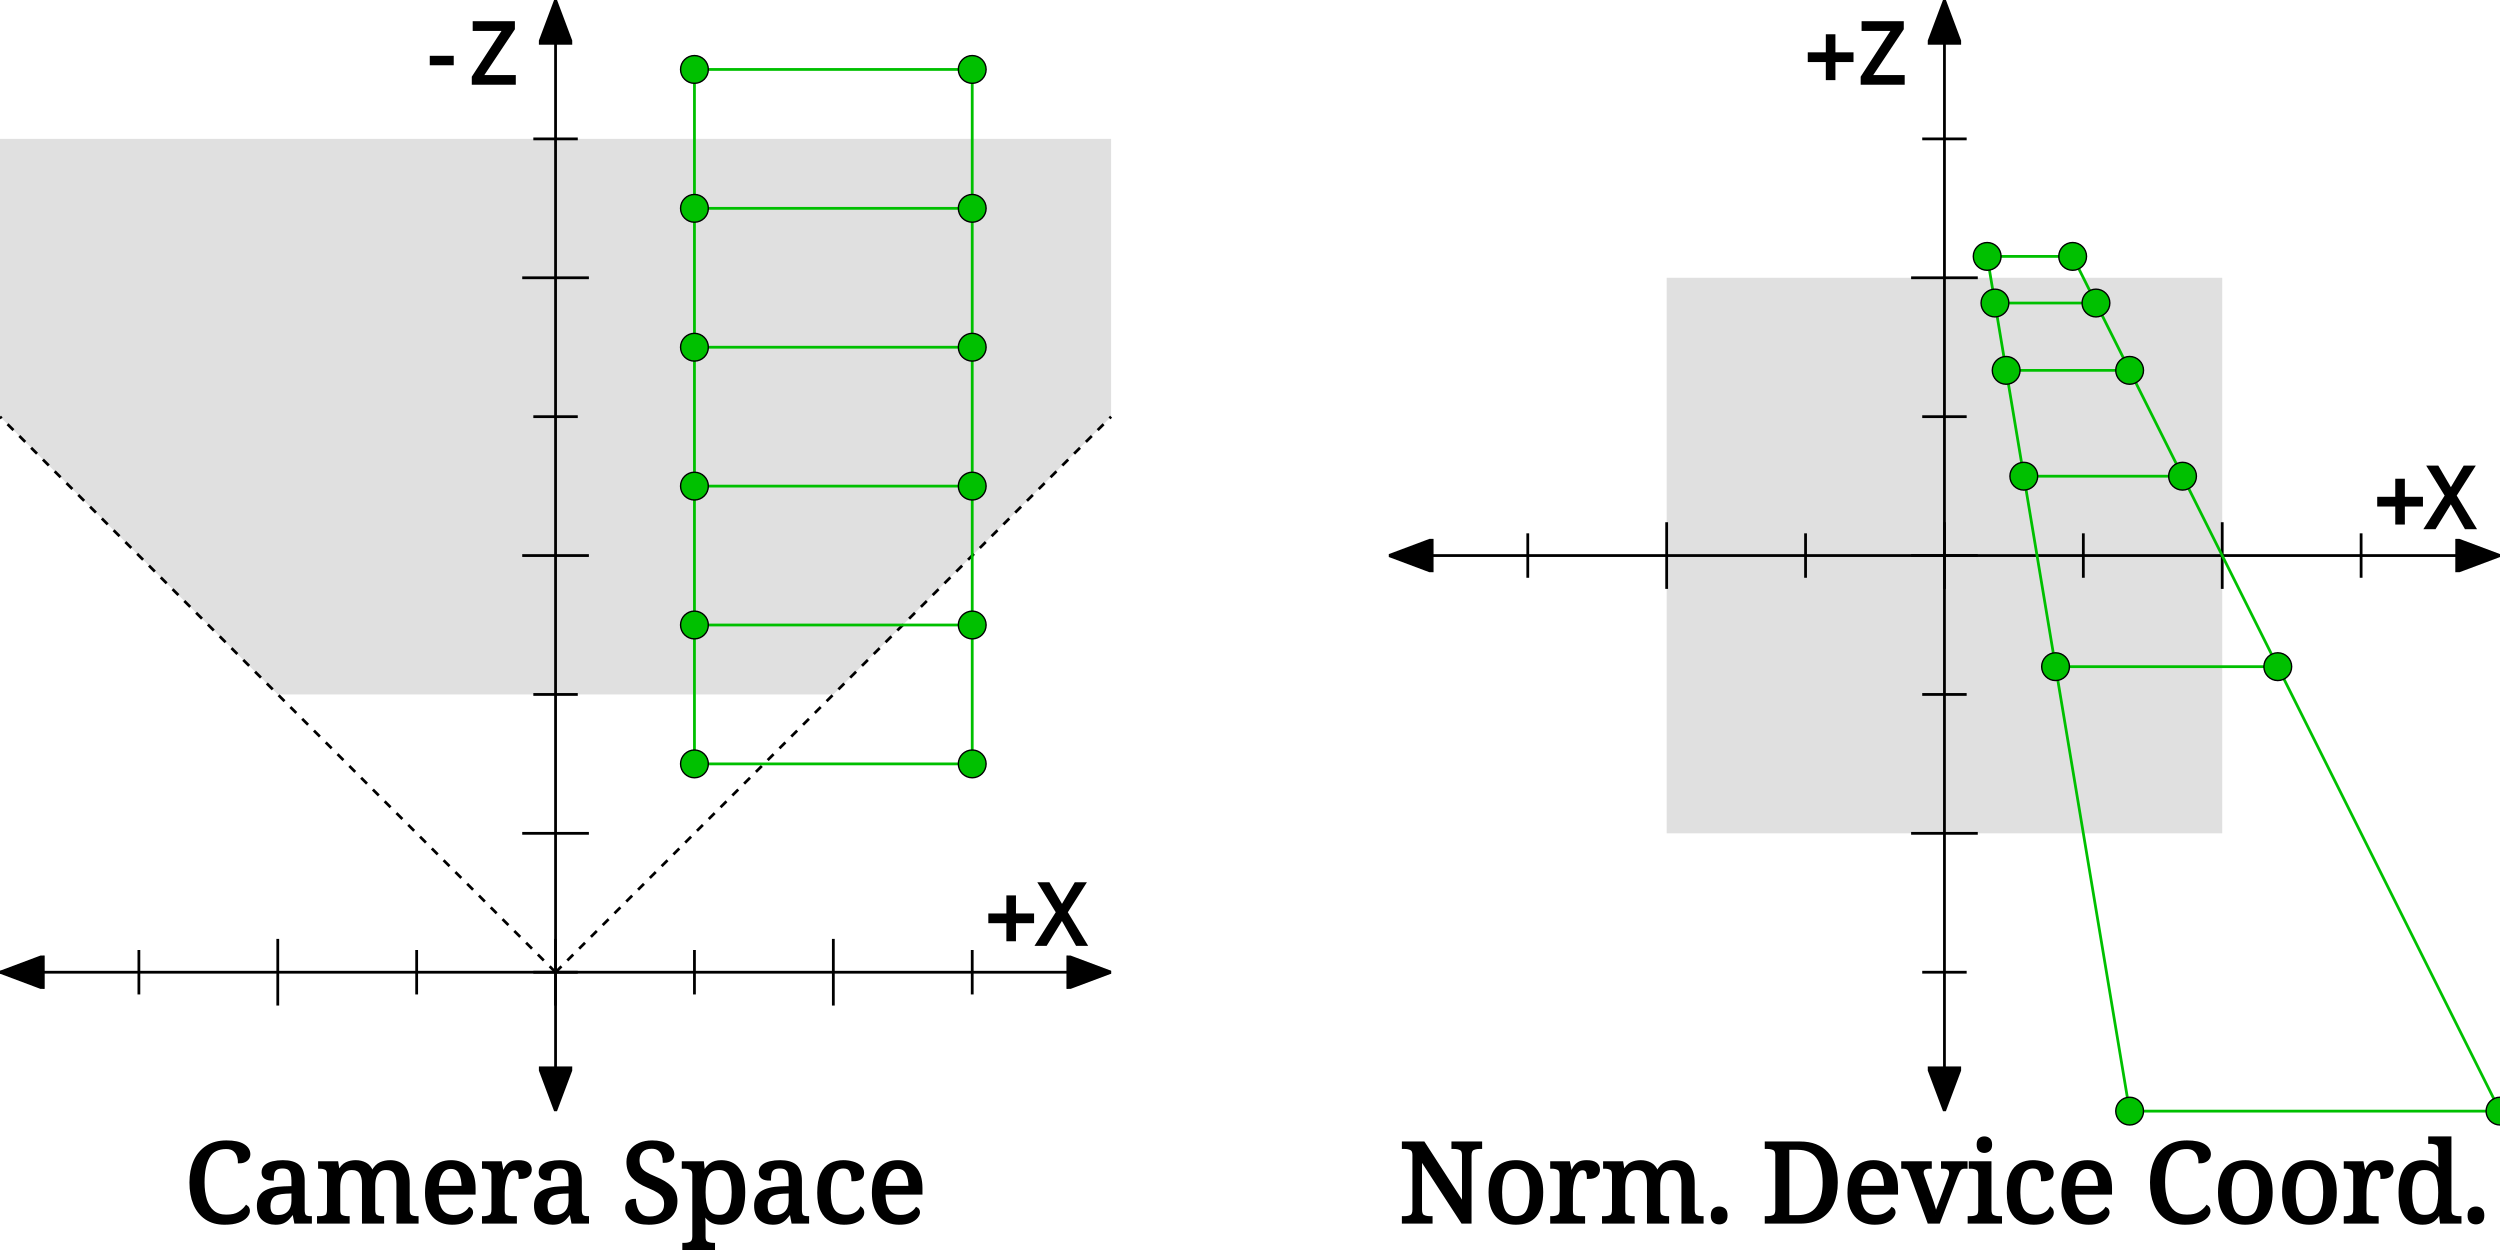
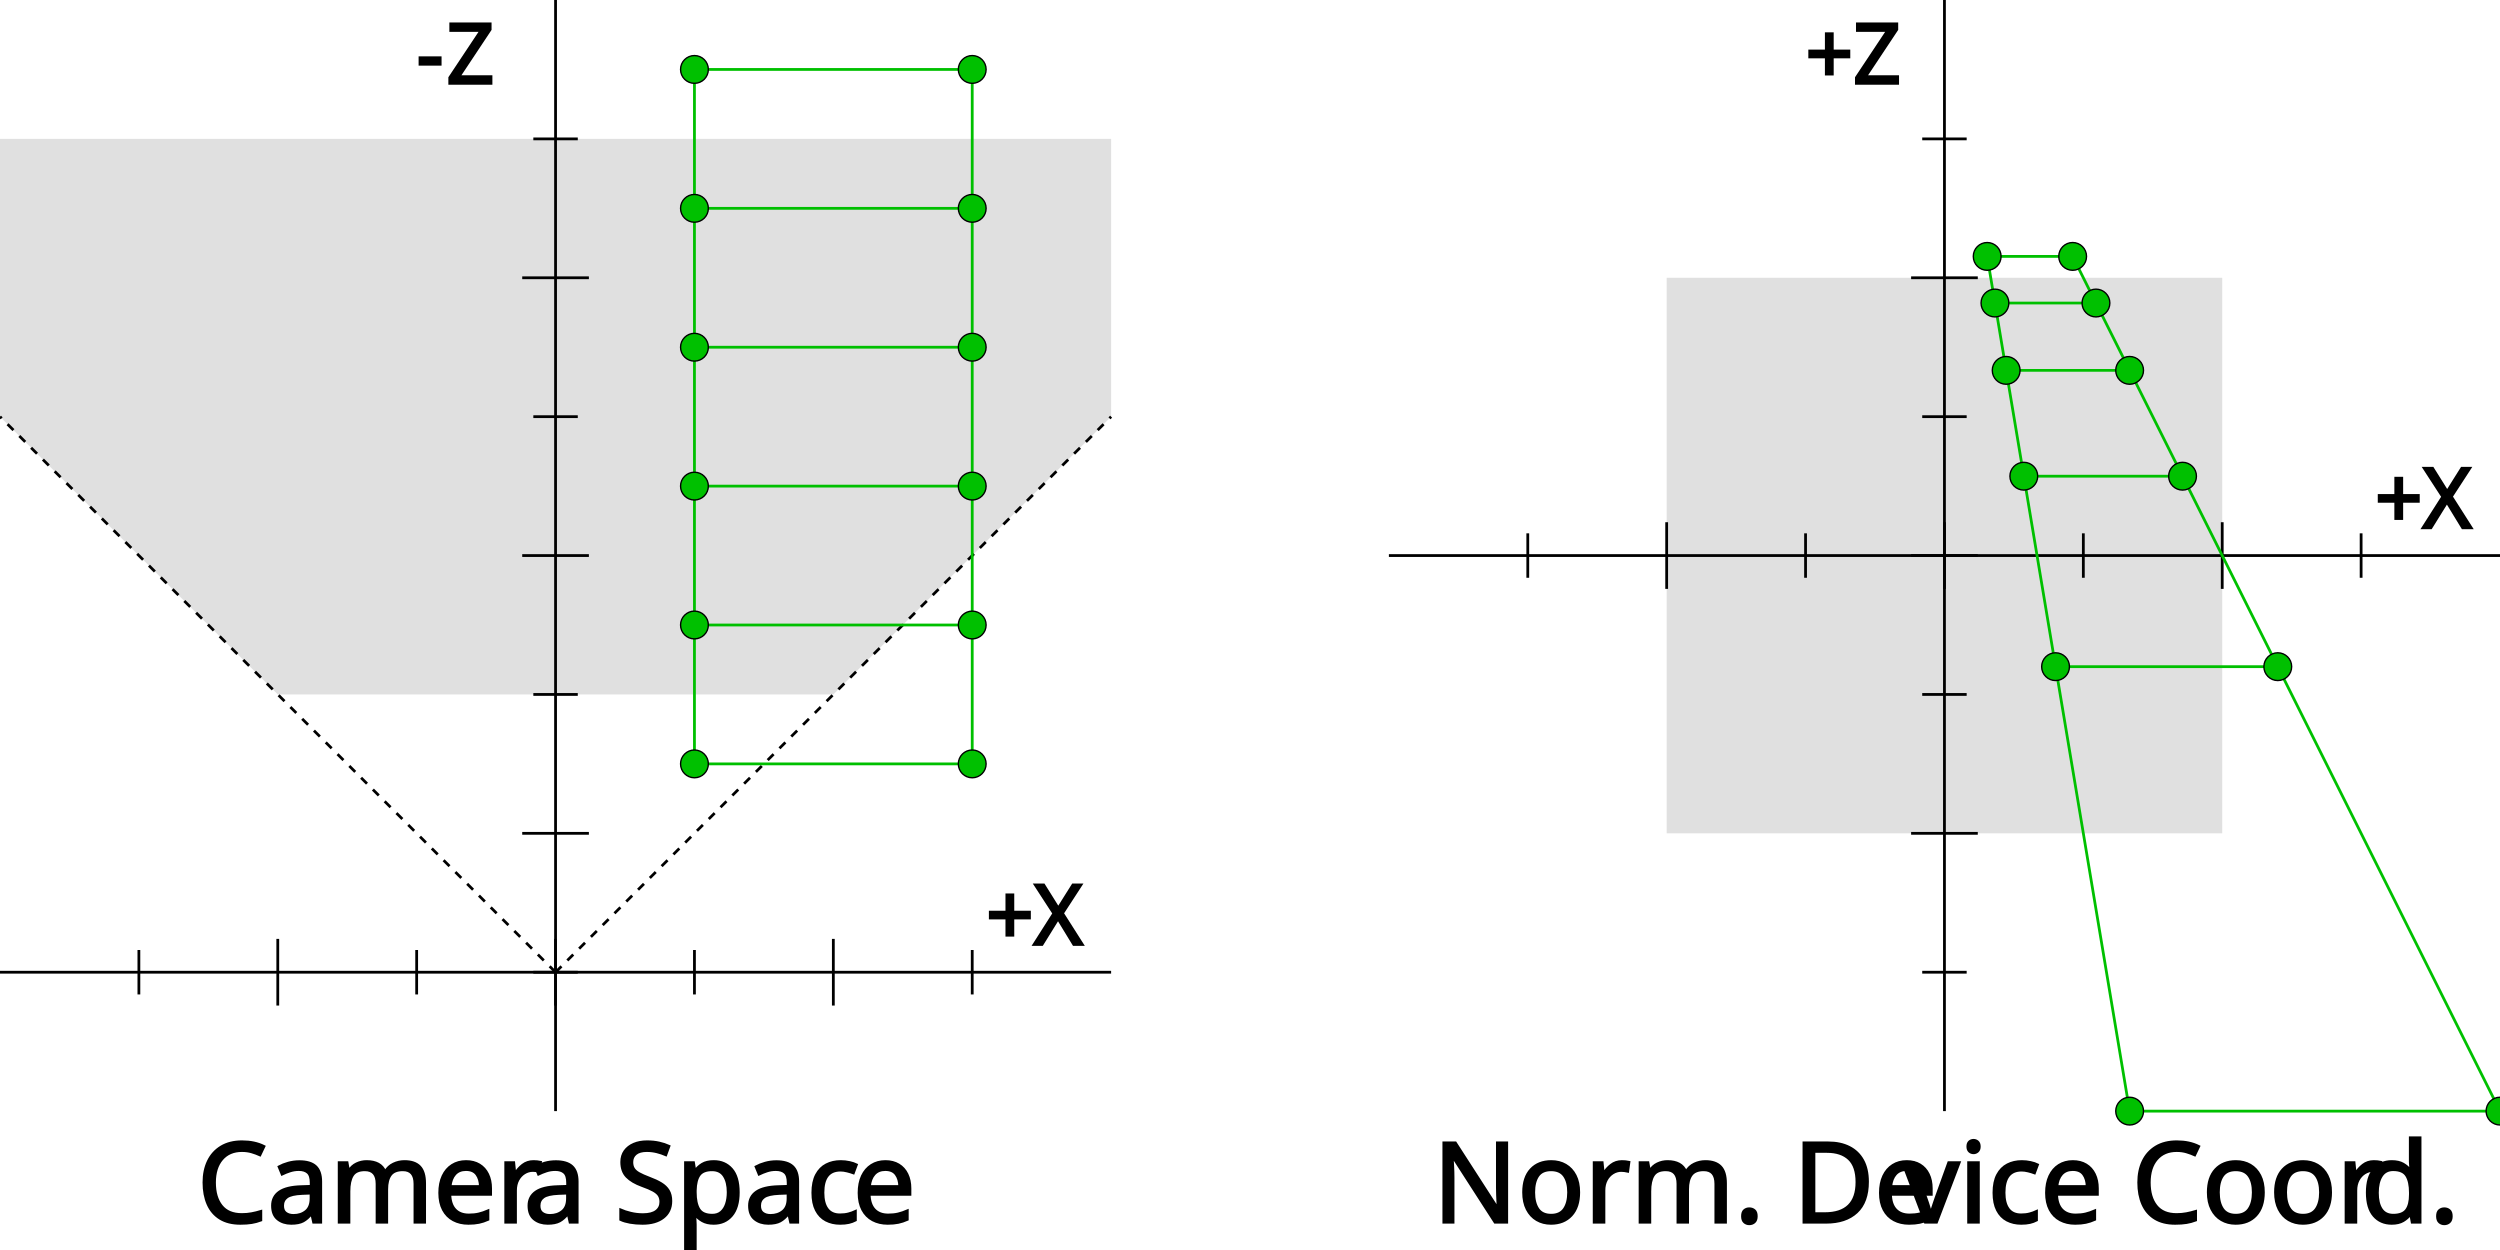
- <svg xmlns="http://www.w3.org/2000/svg" version="1.1" height="450px" width="900px">
-   <style type="text/css">.wide_black
- {
- 	stroke-width: 3px;
- 	stroke: black;
- }
- 
- .arrow_ended
- {
- 	marker-end: url(#arrow);
- }
- 
- .axis_label
- {
- 	font-size: 30px;
- 	stroke: black;
- 	font-family: monospace;
- }
- 
- .fill_frustum
- {
- 	fill: #E0E0E0;
- }
- 
- .pointed
- {
- 	marker: url(#point);
- }
- 
- .fill_black
- {
- 	fill: black;
- }
- 
- .image_label
- {
- 	font-size: 40px;
- 	stroke: black;
- 	text-anchor: middle;
- 	font-family: serif;
- }
- 
- .object_lines
- {
- 	stroke: #00C000;
- 	stroke-width: 1px;
- 	fill: none;
- }
- 
- .double_arrowheaded
- {
- 	marker-end: url(#arrow);
- 	marker-start: url(#arrow);
- }
- 
- .text
- {
- 	font-size: 30px;
- 	font-family: monospace;
- }
- 
- .fill_none
- {
- 	fill: none;
- }
- 
- .arrows
- {
- 	marker-end: url(#arrow);
- 	marker-mid: url(#arrow);
- }
- 
- .stroke_none
- {
- 	stroke: none;
- }
- 
- .black
- {
- 	stroke-width: 1px;
- 	stroke: black;
- }
- 
- .object_circles
- {
- 	stroke: black;
- 	stroke-width: 0.5px;
- 	fill: #00C000;
- }
- 
- .radial_eye
- {
- 	stroke-dasharray: 3,3;
- 	stroke: black;
- }</style>
-   <defs>
-     <marker markerWidth="10" markerHeight="10" refX="5" refY="5" markerUnits="userSpaceOnUse" orient="auto" id="point">
-       <circle r="5" cy="5" cx="5" class="fill_black black" />
-     </marker>
-     <marker markerWidth="16" markerHeight="12" refX="16" refY="6" markerUnits="userSpaceOnUse" orient="auto" id="arrow">
-       <path d="M 16 6 L 0 0 L 0 12 Z" class="fill_black black" />
-     </marker>
-   </defs>
-   <path d="M 100 250 L 300 250 L 400 150 L 400 50 L 0 50 L 0 150 Z" class="stroke_none fill_frustum" />
-   <rect y="100" x="600" height="200" width="200" class="stroke_none fill_frustum" />
-   <line x2="400" y2="150" y1="350" x1="200" class="radial_eye" />
-   <line x2="0" y2="150" y1="350" x1="200" class="radial_eye" />
-   <line x2="200" y2="0" y1="350" x1="200" class="black arrow_ended" />
-   <line x2="200" y2="400" y1="350" x1="200" class="black arrow_ended" />
-   <line x2="0" y2="350" y1="350" x1="200" class="black arrow_ended" />
-   <line x2="400" y2="350" y1="350" x1="200" class="black arrow_ended" />
-   <line x2="192" y2="50" y1="50" x1="208" class="black" />
-   <line x2="188" y2="100" y1="100" x1="212" class="black" />
-   <line x2="192" y2="150" y1="150" x1="208" class="black" />
-   <line x2="188" y2="200" y1="200" x1="212" class="black" />
-   <line x2="192" y2="250" y1="250" x1="208" class="black" />
-   <line x2="188" y2="300" y1="300" x1="212" class="black" />
-   <line x2="192" y2="350" y1="350" x1="208" class="black" />
-   <line x2="50" y2="342" y1="358" x1="50" class="black" />
-   <line x2="100" y2="338" y1="362" x1="100" class="black" />
-   <line x2="150" y2="342" y1="358" x1="150" class="black" />
-   <line x2="200" y2="338" y1="362" x1="200" class="black" />
-   <line x2="250" y2="342" y1="358" x1="250" class="black" />
-   <line x2="300" y2="338" y1="362" x1="300" class="black" />
-   <line x2="350" y2="342" y1="358" x1="350" class="black" />
-   <line x2="700" y2="400" y1="200" x1="700" class="black arrow_ended" />
-   <line x2="700" y2="0" y1="200" x1="700" class="black arrow_ended" />
-   <line x2="500" y2="200" y1="200" x1="700" class="black arrow_ended" />
-   <line x2="900" y2="200" y1="200" x1="700" class="black arrow_ended" />
-   <line x2="692" y2="350" y1="350" x1="708" class="black" />
-   <line x2="688" y2="300" y1="300" x1="712" class="black" />
-   <line x2="692" y2="250" y1="250" x1="708" class="black" />
-   <line x2="688" y2="200" y1="200" x1="712" class="black" />
-   <line x2="692" y2="150" y1="150" x1="708" class="black" />
-   <line x2="688" y2="100" y1="100" x1="712" class="black" />
-   <line x2="692" y2="50" y1="50" x1="708" class="black" />
-   <line x2="550" y2="208" y1="192" x1="550" class="black" />
-   <line x2="600" y2="212" y1="188" x1="600" class="black" />
-   <line x2="650" y2="208" y1="192" x1="650" class="black" />
-   <line x2="700" y2="212" y1="188" x1="700" class="black" />
-   <line x2="750" y2="208" y1="192" x1="750" class="black" />
-   <line x2="800" y2="212" y1="188" x1="800" class="black" />
-   <line x2="850" y2="208" y1="192" x1="850" class="black" />
-   <path d="M 350 225 L 350 275 L 250 275 L 250 225 M 350 175 L 350 225 L 250 225 L 250 175 M 350 125 L 350 175 L 250 175 L 250 125 M 350 75 L 350 125 L 250 125 L 250 75 M 350 25 L 350 75 L 250 75 L 250 25 Z" class="object_lines" />
-   <path d="M 820 240 L 900 400 L 766.667 400 L 740 240 M 785.714 171.429 L 820 240 L 740 240 L 728.571 171.429 M 766.667 133.333 L 785.714 171.429 L 728.571 171.429 L 722.222 133.333 M 754.545 109.091 L 766.667 133.333 L 722.222 133.333 L 718.182 109.091 M 746.154 92.308 L 754.545 109.091 L 718.182 109.091 L 715.385 92.308 Z" class="object_lines" />
-   <circle r="5" cy="275" cx="350" class="object_circles" />
-   <circle r="5" cy="400" cx="900" class="object_circles" />
-   <circle r="5" cy="275" cx="250" class="object_circles" />
-   <circle r="5" cy="400" cx="766.667" class="object_circles" />
-   <circle r="5" cy="225" cx="350" class="object_circles" />
-   <circle r="5" cy="240" cx="820" class="object_circles" />
-   <circle r="5" cy="225" cx="250" class="object_circles" />
-   <circle r="5" cy="240" cx="740" class="object_circles" />
-   <circle r="5" cy="175" cx="350" class="object_circles" />
-   <circle r="5" cy="171.429" cx="785.714" class="object_circles" />
-   <circle r="5" cy="175" cx="250" class="object_circles" />
-   <circle r="5" cy="171.429" cx="728.571" class="object_circles" />
-   <circle r="5" cy="125" cx="350" class="object_circles" />
-   <circle r="5" cy="133.333" cx="766.667" class="object_circles" />
-   <circle r="5" cy="125" cx="250" class="object_circles" />
-   <circle r="5" cy="133.333" cx="722.222" class="object_circles" />
-   <circle r="5" cy="75" cx="350" class="object_circles" />
-   <circle r="5" cy="109.091" cx="754.545" class="object_circles" />
-   <circle r="5" cy="75" cx="250" class="object_circles" />
-   <circle r="5" cy="109.091" cx="718.182" class="object_circles" />
-   <circle r="5" cy="25" cx="350" class="object_circles" />
-   <circle r="5" cy="92.308" cx="746.154" class="object_circles" />
-   <circle r="5" cy="25" cx="250" class="object_circles" />
-   <circle r="5" cy="92.308" cx="715.385" class="object_circles" />
-   <text y="340" x="355" class="axis_label">+X</text>
-   <text y="30" x="150" class="axis_label">-Z</text>
-   <text y="190" x="855" class="axis_label">+X</text>
-   <text y="30" x="650" class="axis_label">+Z</text>
-   <text y="440" x="200" class="image_label">Camera Space</text>
-   <text y="440" x="700" class="image_label">Norm. Device Coord.</text>
+ <svg xmlns="http://www.w3.org/2000/svg" width="3750px" height="1875px" version="1.1" xml:space="preserve" style="fill-rule:evenodd;clip-rule:evenodd;">
+   <path d="M416.667,1041.67l833.333,-0l416.667,-416.667l-0,-416.667l-1666.67,0l0,416.667l416.667,416.667Z" style="fill:#e0e0e0;fill-rule:nonzero;" />
+   <rect x="2500" y="416.667" width="833.333" height="833.333" style="fill:#e0e0e0;" />
+   <path d="M833.333,1458.33l833.334,-833.333" style="fill:none;fill-rule:nonzero;stroke:#000;stroke-width:4.17px;stroke-dasharray:12.5,12.5;" />
+   <path d="M833.333,1458.33l-833.333,-833.333" style="fill:none;fill-rule:nonzero;stroke:#000;stroke-width:4.17px;stroke-dasharray:12.5,12.5;" />
+   <path d="M833.333,1458.33l0,-1458.33" style="fill:none;fill-rule:nonzero;stroke:#000;stroke-width:4.17px;" />
+   <path d="M833.333,1458.33l0,208.334" style="fill:none;fill-rule:nonzero;stroke:#000;stroke-width:4.17px;" />
+   <path d="M833.333,1458.33l-833.333,0" style="fill:none;fill-rule:nonzero;stroke:#000;stroke-width:4.17px;" />
+   <path d="M833.333,1458.33l833.334,0" style="fill:none;fill-rule:nonzero;stroke:#000;stroke-width:4.17px;" />
+   <path d="M866.667,208.333l-66.667,0" style="fill:none;fill-rule:nonzero;stroke:#000;stroke-width:4.17px;" />
+   <path d="M883.333,416.667l-100,-0" style="fill:none;fill-rule:nonzero;stroke:#000;stroke-width:4.17px;" />
+   <path d="M866.667,625l-66.667,0" style="fill:none;fill-rule:nonzero;stroke:#000;stroke-width:4.17px;" />
+   <path d="M883.333,833.333l-100,0" style="fill:none;fill-rule:nonzero;stroke:#000;stroke-width:4.17px;" />
+   <path d="M866.667,1041.67l-66.667,-0" style="fill:none;fill-rule:nonzero;stroke:#000;stroke-width:4.17px;" />
+   <path d="M883.333,1250l-100,0" style="fill:none;fill-rule:nonzero;stroke:#000;stroke-width:4.17px;" />
+   <path d="M866.667,1458.33l-66.667,0" style="fill:none;fill-rule:nonzero;stroke:#000;stroke-width:4.17px;" />
+   <path d="M208.333,1491.67l0,-66.667" style="fill:none;fill-rule:nonzero;stroke:#000;stroke-width:4.17px;" />
+   <path d="M416.667,1508.33l-0,-100" style="fill:none;fill-rule:nonzero;stroke:#000;stroke-width:4.17px;" />
+   <path d="M625,1491.67l0,-66.667" style="fill:none;fill-rule:nonzero;stroke:#000;stroke-width:4.17px;" />
+   <path d="M833.333,1508.33l0,-100" style="fill:none;fill-rule:nonzero;stroke:#000;stroke-width:4.17px;" />
+   <path d="M1041.67,1491.67l-0,-66.667" style="fill:none;fill-rule:nonzero;stroke:#000;stroke-width:4.17px;" />
+   <path d="M1250,1508.33l0,-100" style="fill:none;fill-rule:nonzero;stroke:#000;stroke-width:4.17px;" />
+   <path d="M1458.33,1491.67l0,-66.667" style="fill:none;fill-rule:nonzero;stroke:#000;stroke-width:4.17px;" />
+   <path d="M2916.67,833.333l-0,833.334" style="fill:none;fill-rule:nonzero;stroke:#000;stroke-width:4.17px;" />
+   <path d="M2916.67,833.333l-0,-833.333" style="fill:none;fill-rule:nonzero;stroke:#000;stroke-width:4.17px;" />
+   <path d="M2916.67,833.333l-833.334,0" style="fill:none;fill-rule:nonzero;stroke:#000;stroke-width:4.17px;" />
+   <path d="M2916.67,833.333l833.333,0" style="fill:none;fill-rule:nonzero;stroke:#000;stroke-width:4.17px;" />
+   <path d="M2950,1458.33l-66.667,0" style="fill:none;fill-rule:nonzero;stroke:#000;stroke-width:4.17px;" />
+   <path d="M2966.67,1250l-100,0" style="fill:none;fill-rule:nonzero;stroke:#000;stroke-width:4.17px;" />
+   <path d="M2950,1041.67l-66.667,-0" style="fill:none;fill-rule:nonzero;stroke:#000;stroke-width:4.17px;" />
+   <path d="M2966.67,833.333l-100,0" style="fill:none;fill-rule:nonzero;stroke:#000;stroke-width:4.17px;" />
+   <path d="M2950,625l-66.667,0" style="fill:none;fill-rule:nonzero;stroke:#000;stroke-width:4.17px;" />
+   <path d="M2966.67,416.667l-100,-0" style="fill:none;fill-rule:nonzero;stroke:#000;stroke-width:4.17px;" />
+   <path d="M2950,208.333l-66.667,0" style="fill:none;fill-rule:nonzero;stroke:#000;stroke-width:4.17px;" />
+   <path d="M2291.67,800l-0,66.667" style="fill:none;fill-rule:nonzero;stroke:#000;stroke-width:4.17px;" />
+   <path d="M2500,783.333l0,100" style="fill:none;fill-rule:nonzero;stroke:#000;stroke-width:4.17px;" />
+   <path d="M2708.33,800l0,66.667" style="fill:none;fill-rule:nonzero;stroke:#000;stroke-width:4.17px;" />
+   <path d="M2916.67,783.333l-0,100" style="fill:none;fill-rule:nonzero;stroke:#000;stroke-width:4.17px;" />
+   <path d="M3125,800l0,66.667" style="fill:none;fill-rule:nonzero;stroke:#000;stroke-width:4.17px;" />
+   <path d="M3333.33,783.333l0,100" style="fill:none;fill-rule:nonzero;stroke:#000;stroke-width:4.17px;" />
+   <path d="M3541.67,800l-0,66.667" style="fill:none;fill-rule:nonzero;stroke:#000;stroke-width:4.17px;" />
+   <path d="M1458.33,937.5l0,208.333l-416.666,0l-0,-208.333m416.666,-208.333l0,208.333l-416.666,0l-0,-208.333m416.666,-208.334l0,208.334l-416.666,-0l-0,-208.334m416.666,-208.333l0,208.333l-416.666,0l-0,-208.333m416.666,-208.333l0,208.333l-416.666,-0l-0,-208.333l416.666,-0Z" style="fill:none;fill-rule:nonzero;stroke:#00c000;stroke-width:4.17px;" />
+   <path d="M3416.67,1000l333.333,666.667l-555.556,-0l-111.111,-666.667m190.477,-285.714l142.857,285.714l-333.334,0l-47.619,-285.714m158.73,-158.73l79.366,158.73l-238.096,-0l-26.455,-158.73m134.68,-101.011l50.505,101.011l-185.185,-0l-16.835,-101.011m116.55,-69.93l34.965,69.93l-151.515,0l-11.655,-69.93l128.205,0Z" style="fill:none;fill-rule:nonzero;stroke:#00c000;stroke-width:4.17px;" />
+   <circle cx="1458.33" cy="1145.83" r="20.833" style="fill:#00c000;stroke:#000;stroke-width:2.08px;" />
+   <circle cx="3750" cy="1666.67" r="20.833" style="fill:#00c000;stroke:#000;stroke-width:2.08px;" />
+   <circle cx="1041.67" cy="1145.83" r="20.833" style="fill:#00c000;stroke:#000;stroke-width:2.08px;" />
+   <circle cx="3194.44" cy="1666.67" r="20.833" style="fill:#00c000;stroke:#000;stroke-width:2.08px;" />
+   <circle cx="1458.33" cy="937.5" r="20.833" style="fill:#00c000;stroke:#000;stroke-width:2.08px;" />
+   <circle cx="3416.67" cy="1000" r="20.833" style="fill:#00c000;stroke:#000;stroke-width:2.08px;" />
+   <circle cx="1041.67" cy="937.5" r="20.833" style="fill:#00c000;stroke:#000;stroke-width:2.08px;" />
+   <circle cx="3083.33" cy="1000" r="20.833" style="fill:#00c000;stroke:#000;stroke-width:2.08px;" />
+   <circle cx="1458.33" cy="729.167" r="20.833" style="fill:#00c000;stroke:#000;stroke-width:2.08px;" />
+   <circle cx="3273.81" cy="714.286" r="20.833" style="fill:#00c000;stroke:#000;stroke-width:2.08px;" />
+   <circle cx="1041.67" cy="729.167" r="20.833" style="fill:#00c000;stroke:#000;stroke-width:2.08px;" />
+   <circle cx="3035.71" cy="714.286" r="20.833" style="fill:#00c000;stroke:#000;stroke-width:2.08px;" />
+   <circle cx="1458.33" cy="520.833" r="20.833" style="fill:#00c000;stroke:#000;stroke-width:2.08px;" />
+   <circle cx="3194.44" cy="555.556" r="20.833" style="fill:#00c000;stroke:#000;stroke-width:2.08px;" />
+   <circle cx="1041.67" cy="520.833" r="20.833" style="fill:#00c000;stroke:#000;stroke-width:2.08px;" />
+   <circle cx="3009.26" cy="555.556" r="20.833" style="fill:#00c000;stroke:#000;stroke-width:2.08px;" />
+   <circle cx="1458.33" cy="312.5" r="20.833" style="fill:#00c000;stroke:#000;stroke-width:2.08px;" />
+   <circle cx="3143.94" cy="454.545" r="20.833" style="fill:#00c000;stroke:#000;stroke-width:2.08px;" />
+   <circle cx="1041.67" cy="312.5" r="20.833" style="fill:#00c000;stroke:#000;stroke-width:2.08px;" />
+   <circle cx="2992.42" cy="454.545" r="20.833" style="fill:#00c000;stroke:#000;stroke-width:2.08px;" />
+   <circle cx="1458.33" cy="104.167" r="20.833" style="fill:#00c000;stroke:#000;stroke-width:2.08px;" />
+   <circle cx="3108.97" cy="384.615" r="20.833" style="fill:#00c000;stroke:#000;stroke-width:2.08px;" />
+   <circle cx="1041.67" cy="104.167" r="20.833" style="fill:#00c000;stroke:#000;stroke-width:2.08px;" />
+   <circle cx="2980.77" cy="384.615" r="20.833" style="fill:#00c000;stroke:#000;stroke-width:2.08px;" />
+   <text x="1479.17px" y="1416.67px" style="font-family:'IBMPlexSans-Regular', 'IBM Plex Sans', sans-serif;font-size:125px;stroke:#000;stroke-width:4.17px;">+X</text>
+   <text x="625px" y="125px" style="font-family:'IBMPlexSans-Regular', 'IBM Plex Sans', sans-serif;font-size:125px;stroke:#000;stroke-width:4.17px;">-<tspan x="669.875px " y="125px ">Z</tspan>
+   </text>
+   <text x="3562.5px" y="791.667px" style="font-family:'IBMPlexSans-Regular', 'IBM Plex Sans', sans-serif;font-size:125px;stroke:#000;stroke-width:4.17px;">+X</text>
+   <text x="2708.33px" y="125px" style="font-family:'IBMPlexSans-Regular', 'IBM Plex Sans', sans-serif;font-size:125px;stroke:#000;stroke-width:4.17px;">+Z</text>
+   <text x="295.75px" y="1833.33px" style="font-family:'IBMPlexSans-Regular', 'IBM Plex Sans', sans-serif;font-size:166.667px;stroke:#000;stroke-width:4.17px;">Camer<tspan x="785.75px " y="1833.33px ">a</tspan> Spac<tspan x="1279.42px " y="1833.33px ">e</tspan>
+   </text>
+   <text x="2149.58px" y="1833.33px" style="font-family:'IBMPlexSans-Regular', 'IBM Plex Sans', sans-serif;font-size:166.667px;stroke:#000;stroke-width:4.17px;">Norm. De<tspan x="2854.08px " y="1833.33px ">v</tspan>ic<tspan x="3060.58px " y="1833.33px ">e</tspan> Coor<tspan x="3541.75px " y="1833.33px ">d</tspan>.</text>
</svg>
